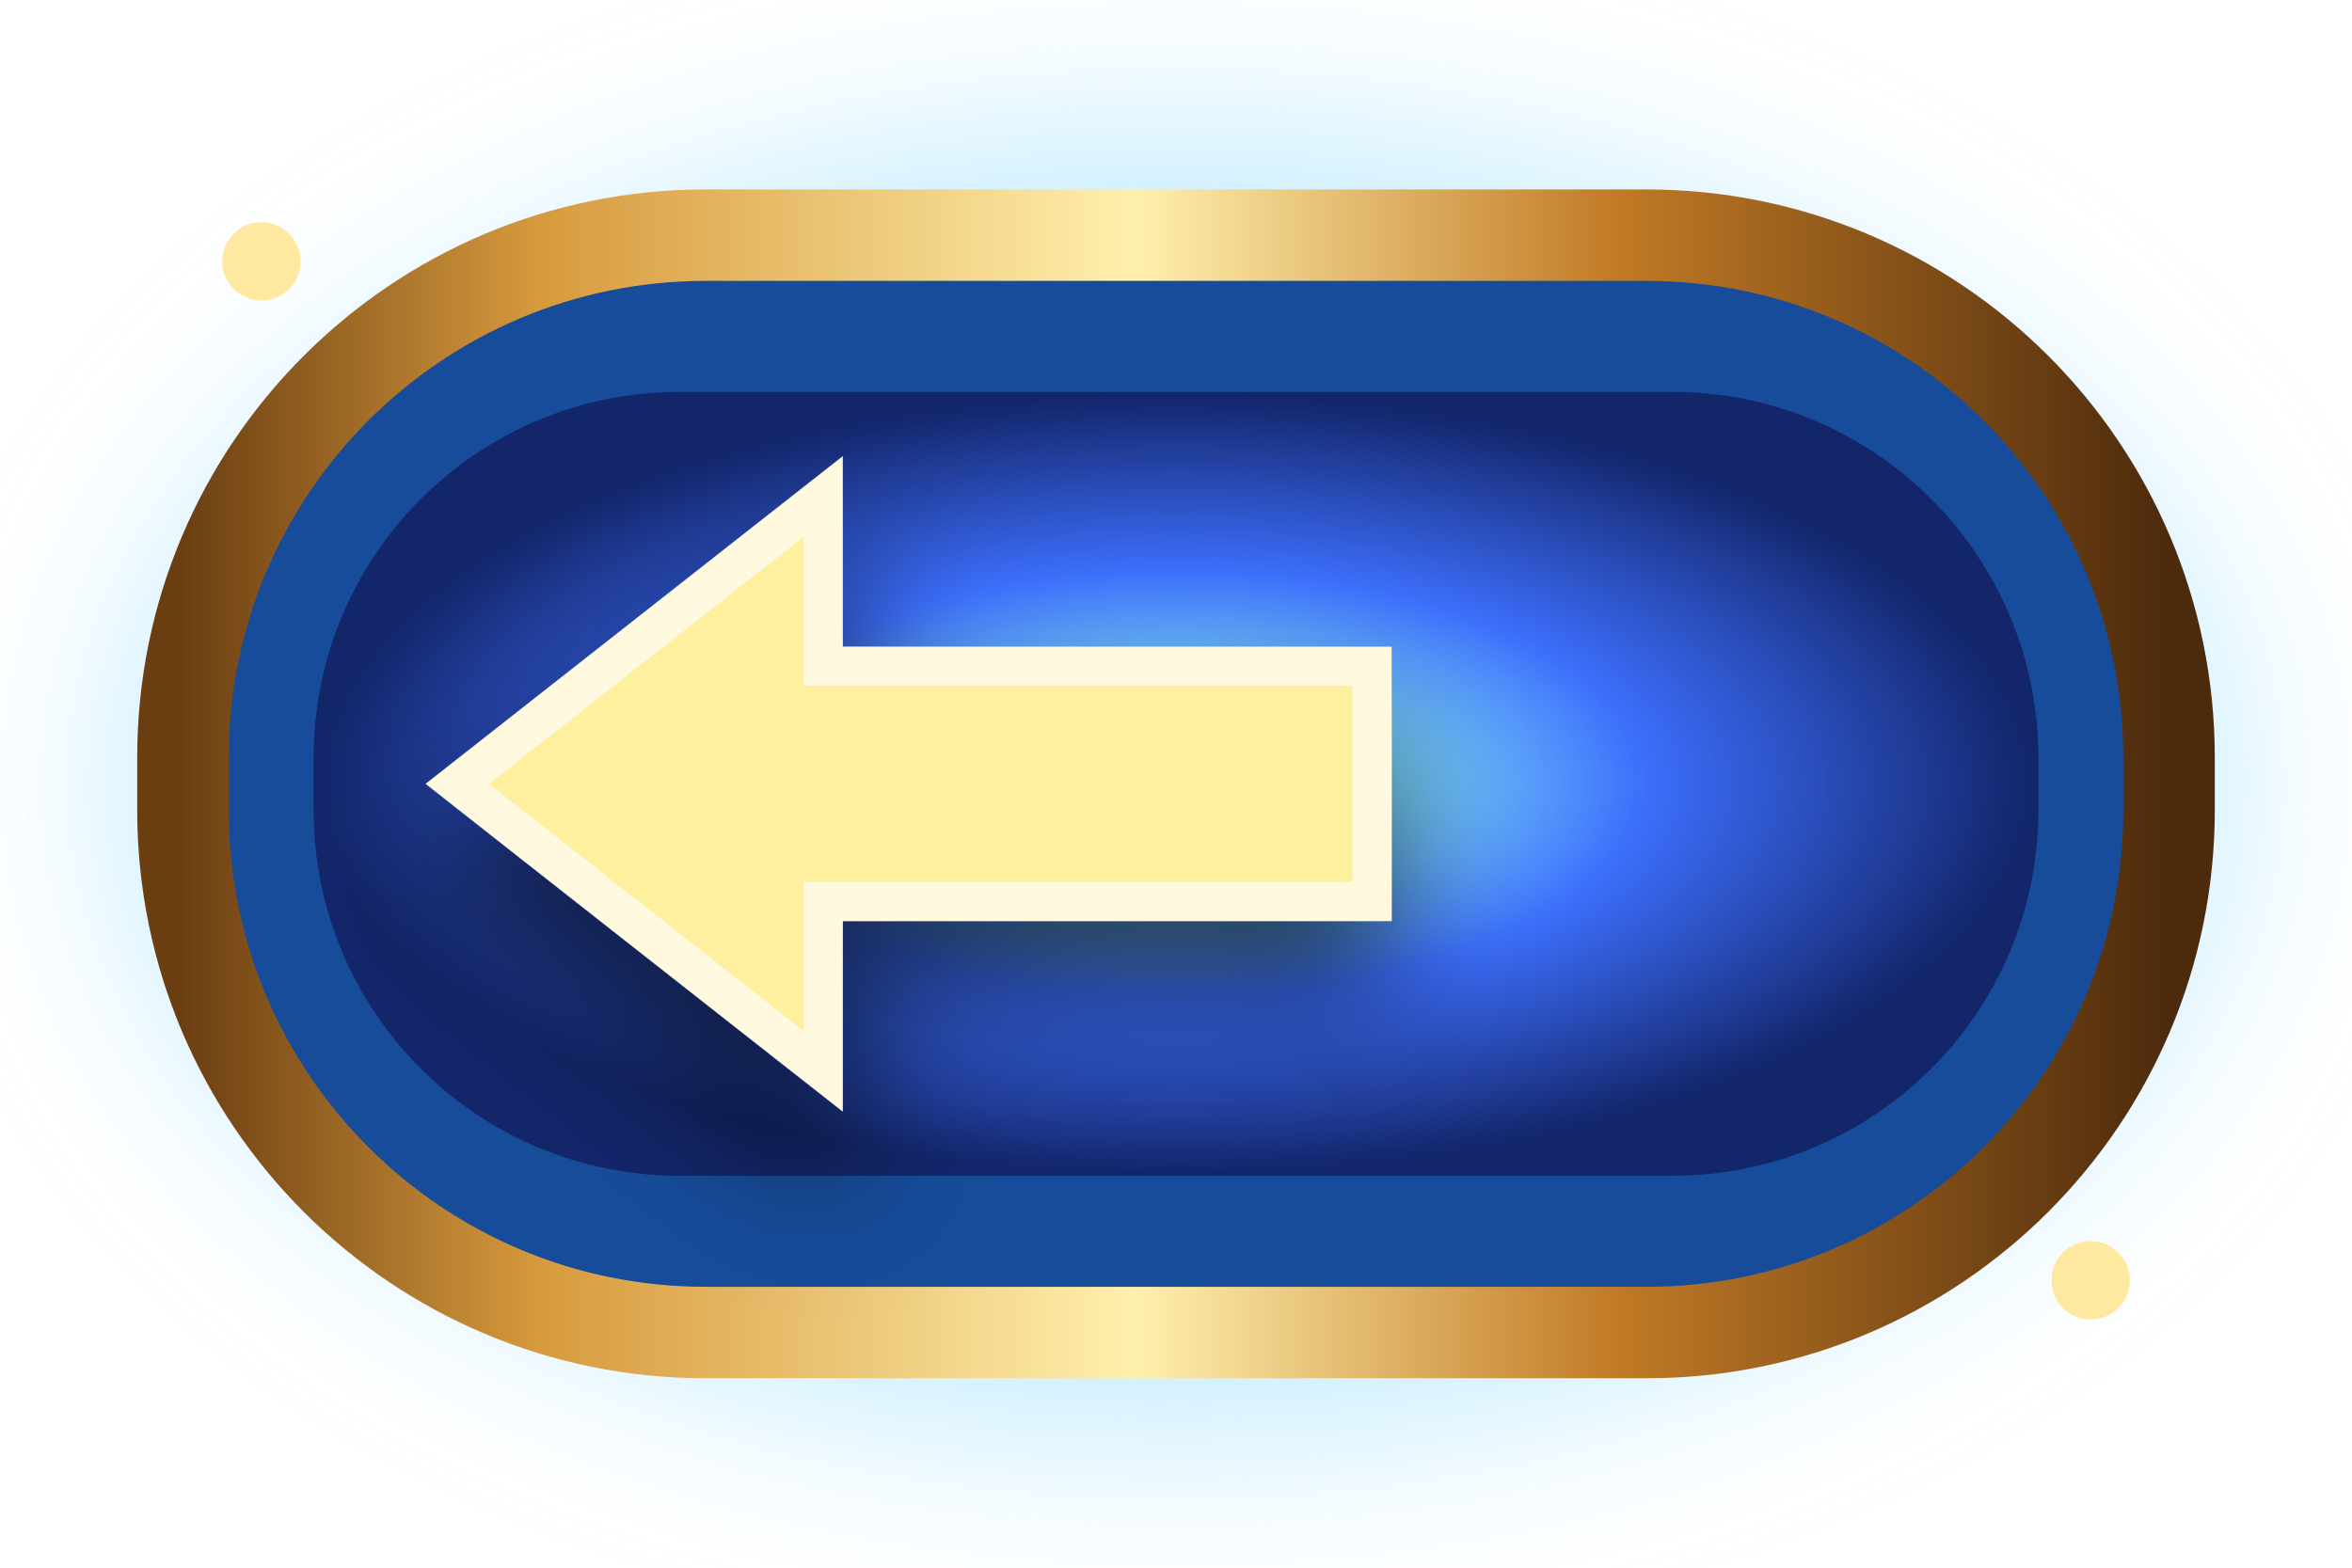
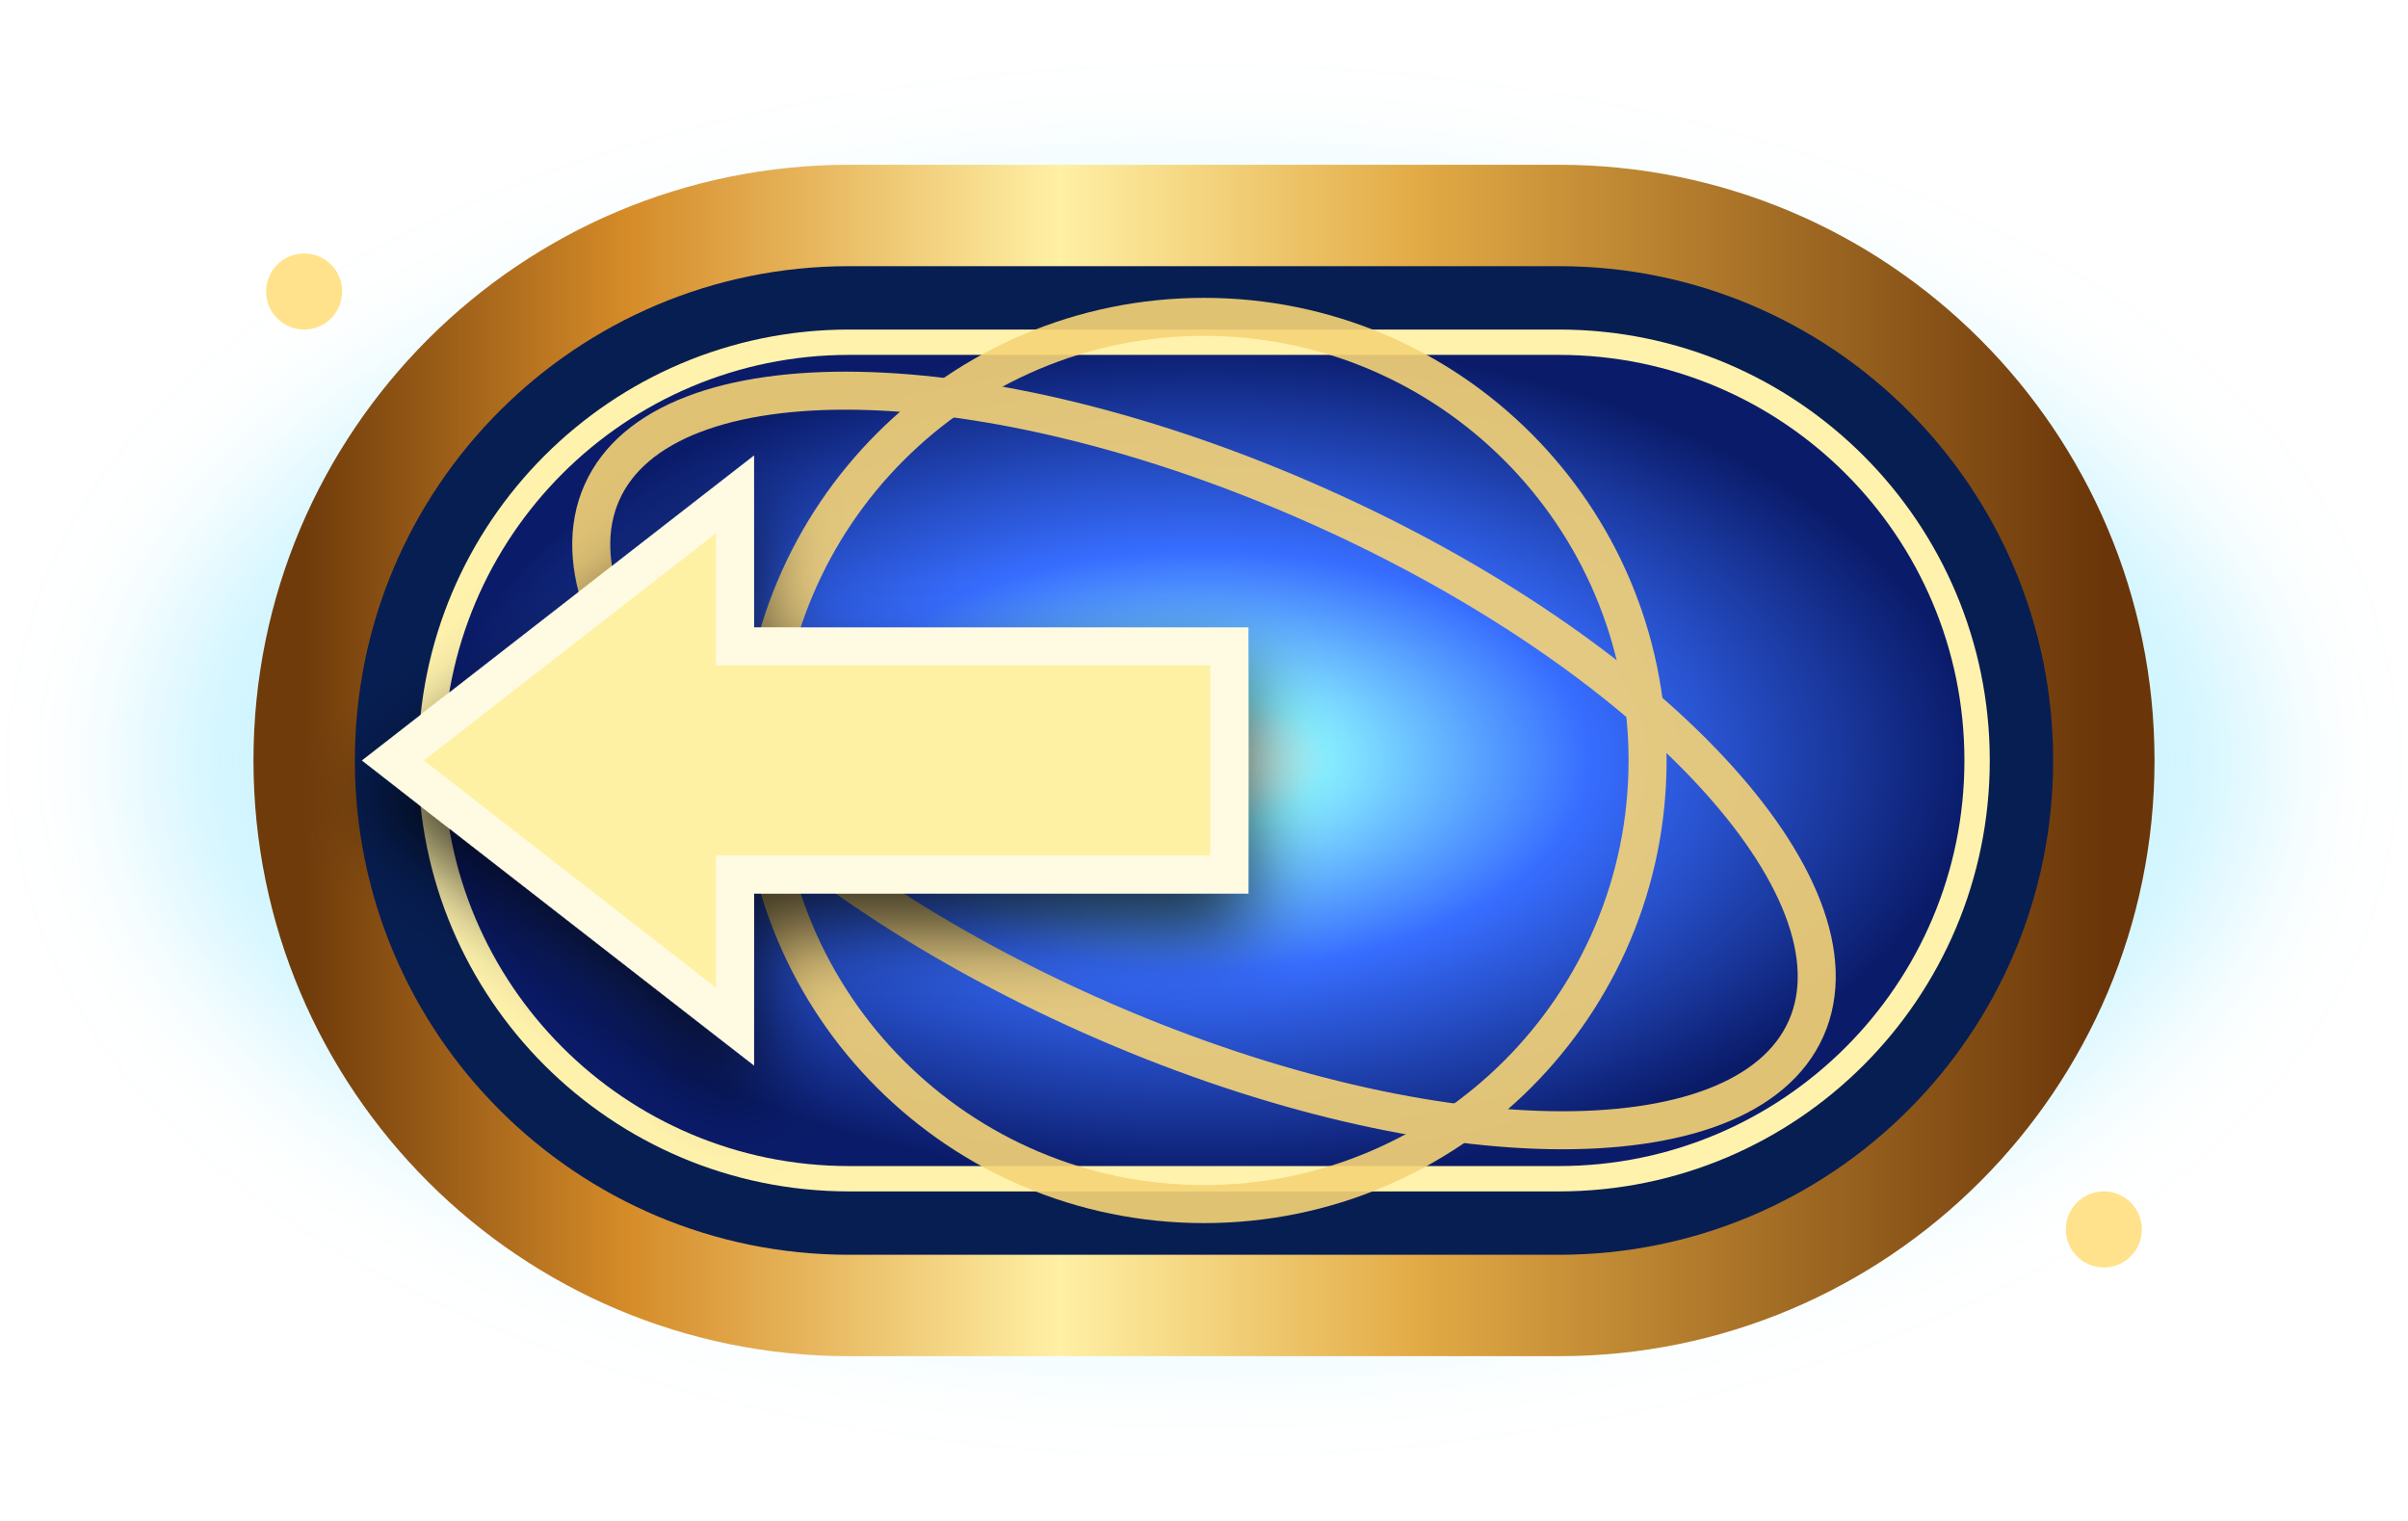
- <svg xmlns="http://www.w3.org/2000/svg" viewBox="0 0 180 120">
+ <svg xmlns="http://www.w3.org/2000/svg" data-direction="left" data-role="exit-portal" viewBox="0 0 190 120">
  <defs>
+     <linearGradient id="navy" x1="0" y1="0" x2="0" y2="1">
+       <stop stop-color="#123b70" />
+       <stop offset=".48" stop-color="#062954" />
+       <stop offset="1" stop-color="#03172f" />
+     </linearGradient>
    <linearGradient id="gold" x1="0" x2="1">
-       <stop stop-color="#6b3e12" />
-       <stop offset=".18" stop-color="#d79a3d" />
-       <stop offset=".48" stop-color="#fff0ad" />
-       <stop offset=".72" stop-color="#c27b26" />
-       <stop offset="1" stop-color="#4c2a0c" />
+       <stop stop-color="#6f3b0b" />
+       <stop offset=".18" stop-color="#d58b28" />
+       <stop offset=".42" stop-color="#fff0a5" />
+       <stop offset=".62" stop-color="#e2aa45" />
+       <stop offset="1" stop-color="#6a3508" />
    </linearGradient>
-     <linearGradient id="navy" x1="0" y1="0" x2="0" y2="1">
-       <stop stop-color="#173d70" />
-       <stop offset=".45" stop-color="#0b2b54" />
-       <stop offset="1" stop-color="#041426" />
+     <linearGradient id="gold2" x1="0" y1="0" x2="0" y2="1">
+       <stop stop-color="#fff5bd" />
+       <stop offset=".5" stop-color="#c77a1c" />
+       <stop offset="1" stop-color="#6b3c0e" />
    </linearGradient>
-     <linearGradient id="paper" x1="0" y1="0" x2="1" y2="1">
-       <stop stop-color="#fff8dc" />
-       <stop offset=".42" stop-color="#eadfbd" />
-       <stop offset="1" stop-color="#cdbb8e" />
-     </linearGradient>
+     <radialGradient id="blueGlow">
+       <stop stop-color="#fffde1" />
+       <stop offset=".16" stop-color="#87edff" />
+       <stop offset=".5" stop-color="#376dff" />
+       <stop offset="1" stop-color="#0a1b69" />
+     </radialGradient>
    <filter id="shadow" x="-30%" y="-30%" width="160%" height="180%">
-       <feDropShadow dx="0" dy="6" stdDeviation="5" flood-color="#000" flood-opacity=".65" />
+       <feDropShadow dx="0" dy="3" stdDeviation="3" flood-color="#000" flood-opacity=".75" />
    </filter>
    <filter id="glow" x="-80%" y="-80%" width="260%" height="260%">
-       <feGaussianBlur stdDeviation="7" />
+       <feGaussianBlur stdDeviation="5" />
    </filter>
  </defs>
-   <defs>
-     <radialGradient id="portal">
-       <stop stop-color="#fffbd8" />
-       <stop offset=".18" stop-color="#8cf4ff" />
-       <stop offset=".55" stop-color="#3d6fff" />
-       <stop offset="1" stop-color="#132468" />
-     </radialGradient>
-   </defs>
-   <ellipse cx="90" cy="60" rx="81" ry="50.4" fill="#6ccfff" opacity=".38" filter="url(#glow)" />
-   <rect x="14" y="18" width="152" height="84" rx="40" fill="#174c9a" stroke="url(#gold)" stroke-width="7" />
-   <rect x="24" y="30" width="132" height="60" rx="28" fill="url(#portal)" opacity=".96" />
-   <path d="M35 60l28-22v13h42v18H63v13Z" fill="#fff0a0" stroke="#fff9df" stroke-width="3" filter="url(#shadow)" />
-   <g fill="#ffe9a1">
-     <circle cx="20" cy="20" r="3" />
-     <circle cx="160" cy="98" r="3" />
+   <ellipse cx="95" cy="60" rx="83.6" ry="44" fill="#67dfff" opacity=".32" filter="url(#glow)" />
+   <rect x="24" y="17" width="142" height="86" rx="43" fill="#071e52" stroke="url(#gold)" stroke-width="8" />
+   <rect x="34" y="27" width="122" height="66" rx="33" fill="url(#blueGlow)" stroke="#fff2ac" stroke-width="2" />
+   <g stroke="#f6d476" fill="none" stroke-width="3" opacity=".9">
+     <circle cx="95" cy="60" r="35" />
+     <ellipse cx="95" cy="60" rx="52" ry="22" transform="rotate(24 95 60)" />
+   </g>
+   <path d="M31 60l27-21v12h39v18H58v12Z" fill="#fff1a4" stroke="#fffbe2" stroke-width="3" filter="url(#shadow)" />
+   <g fill="#ffe28b">
+     <circle cx="24" cy="23" r="3" />
+     <circle cx="166" cy="97" r="3" />
  </g>
</svg>
